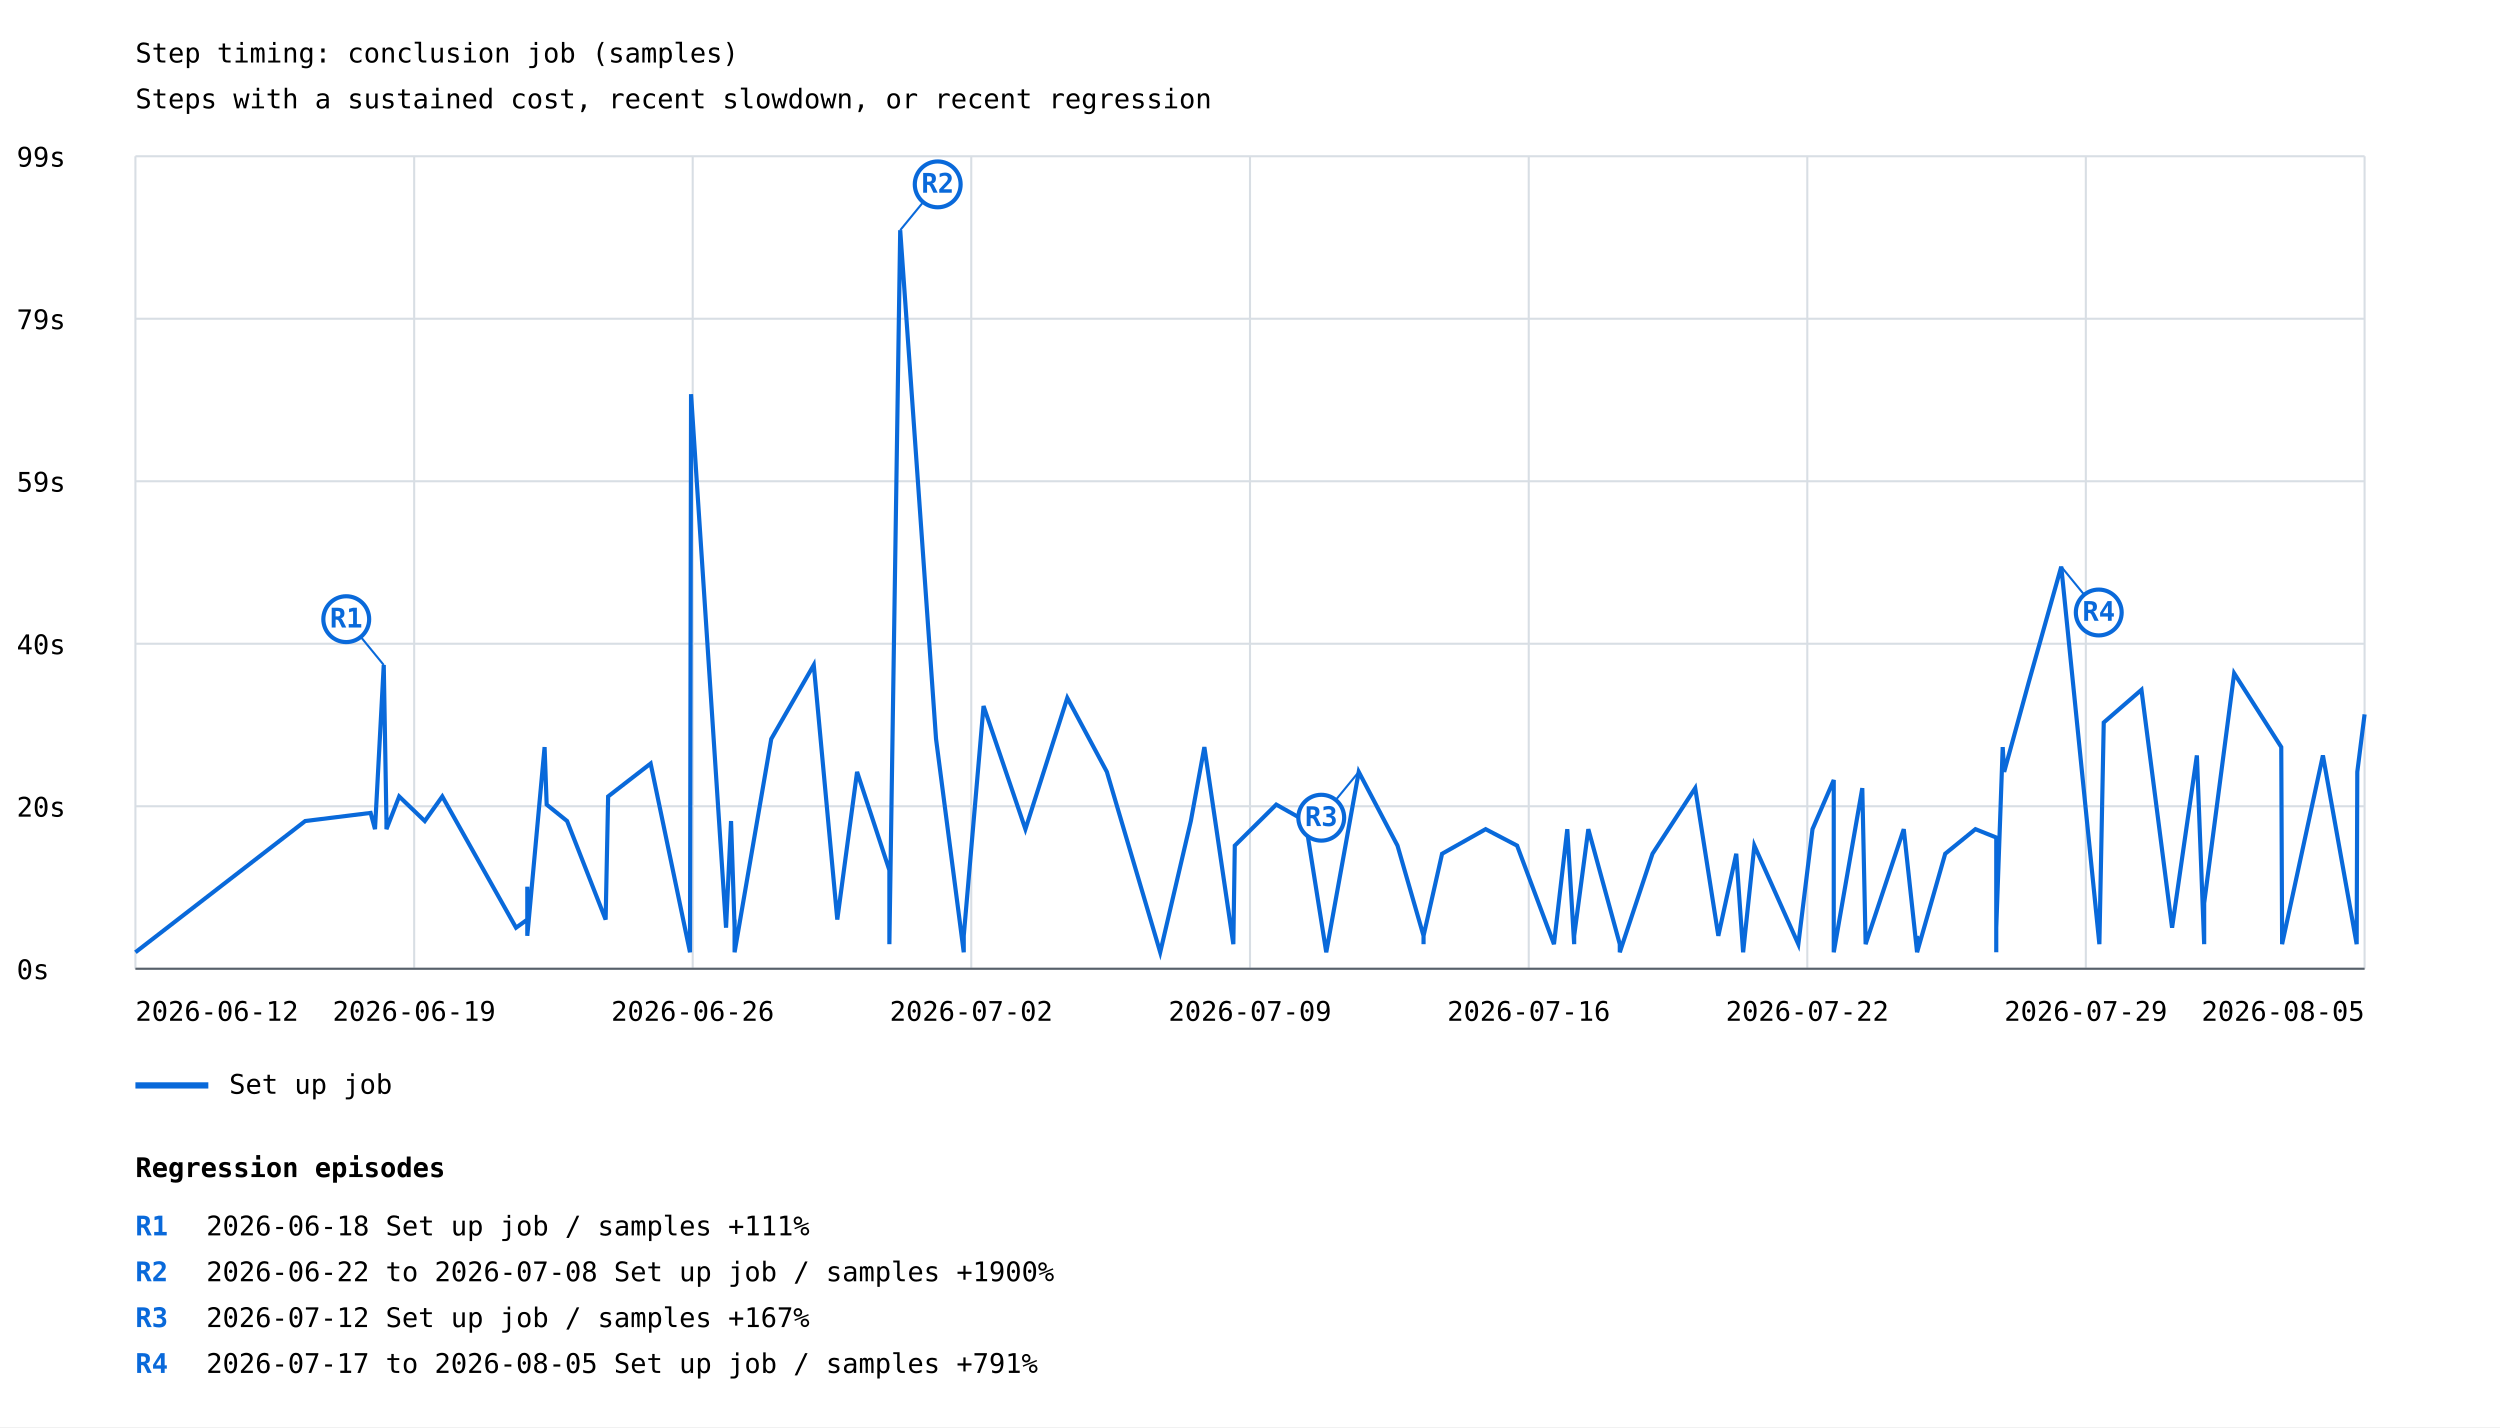
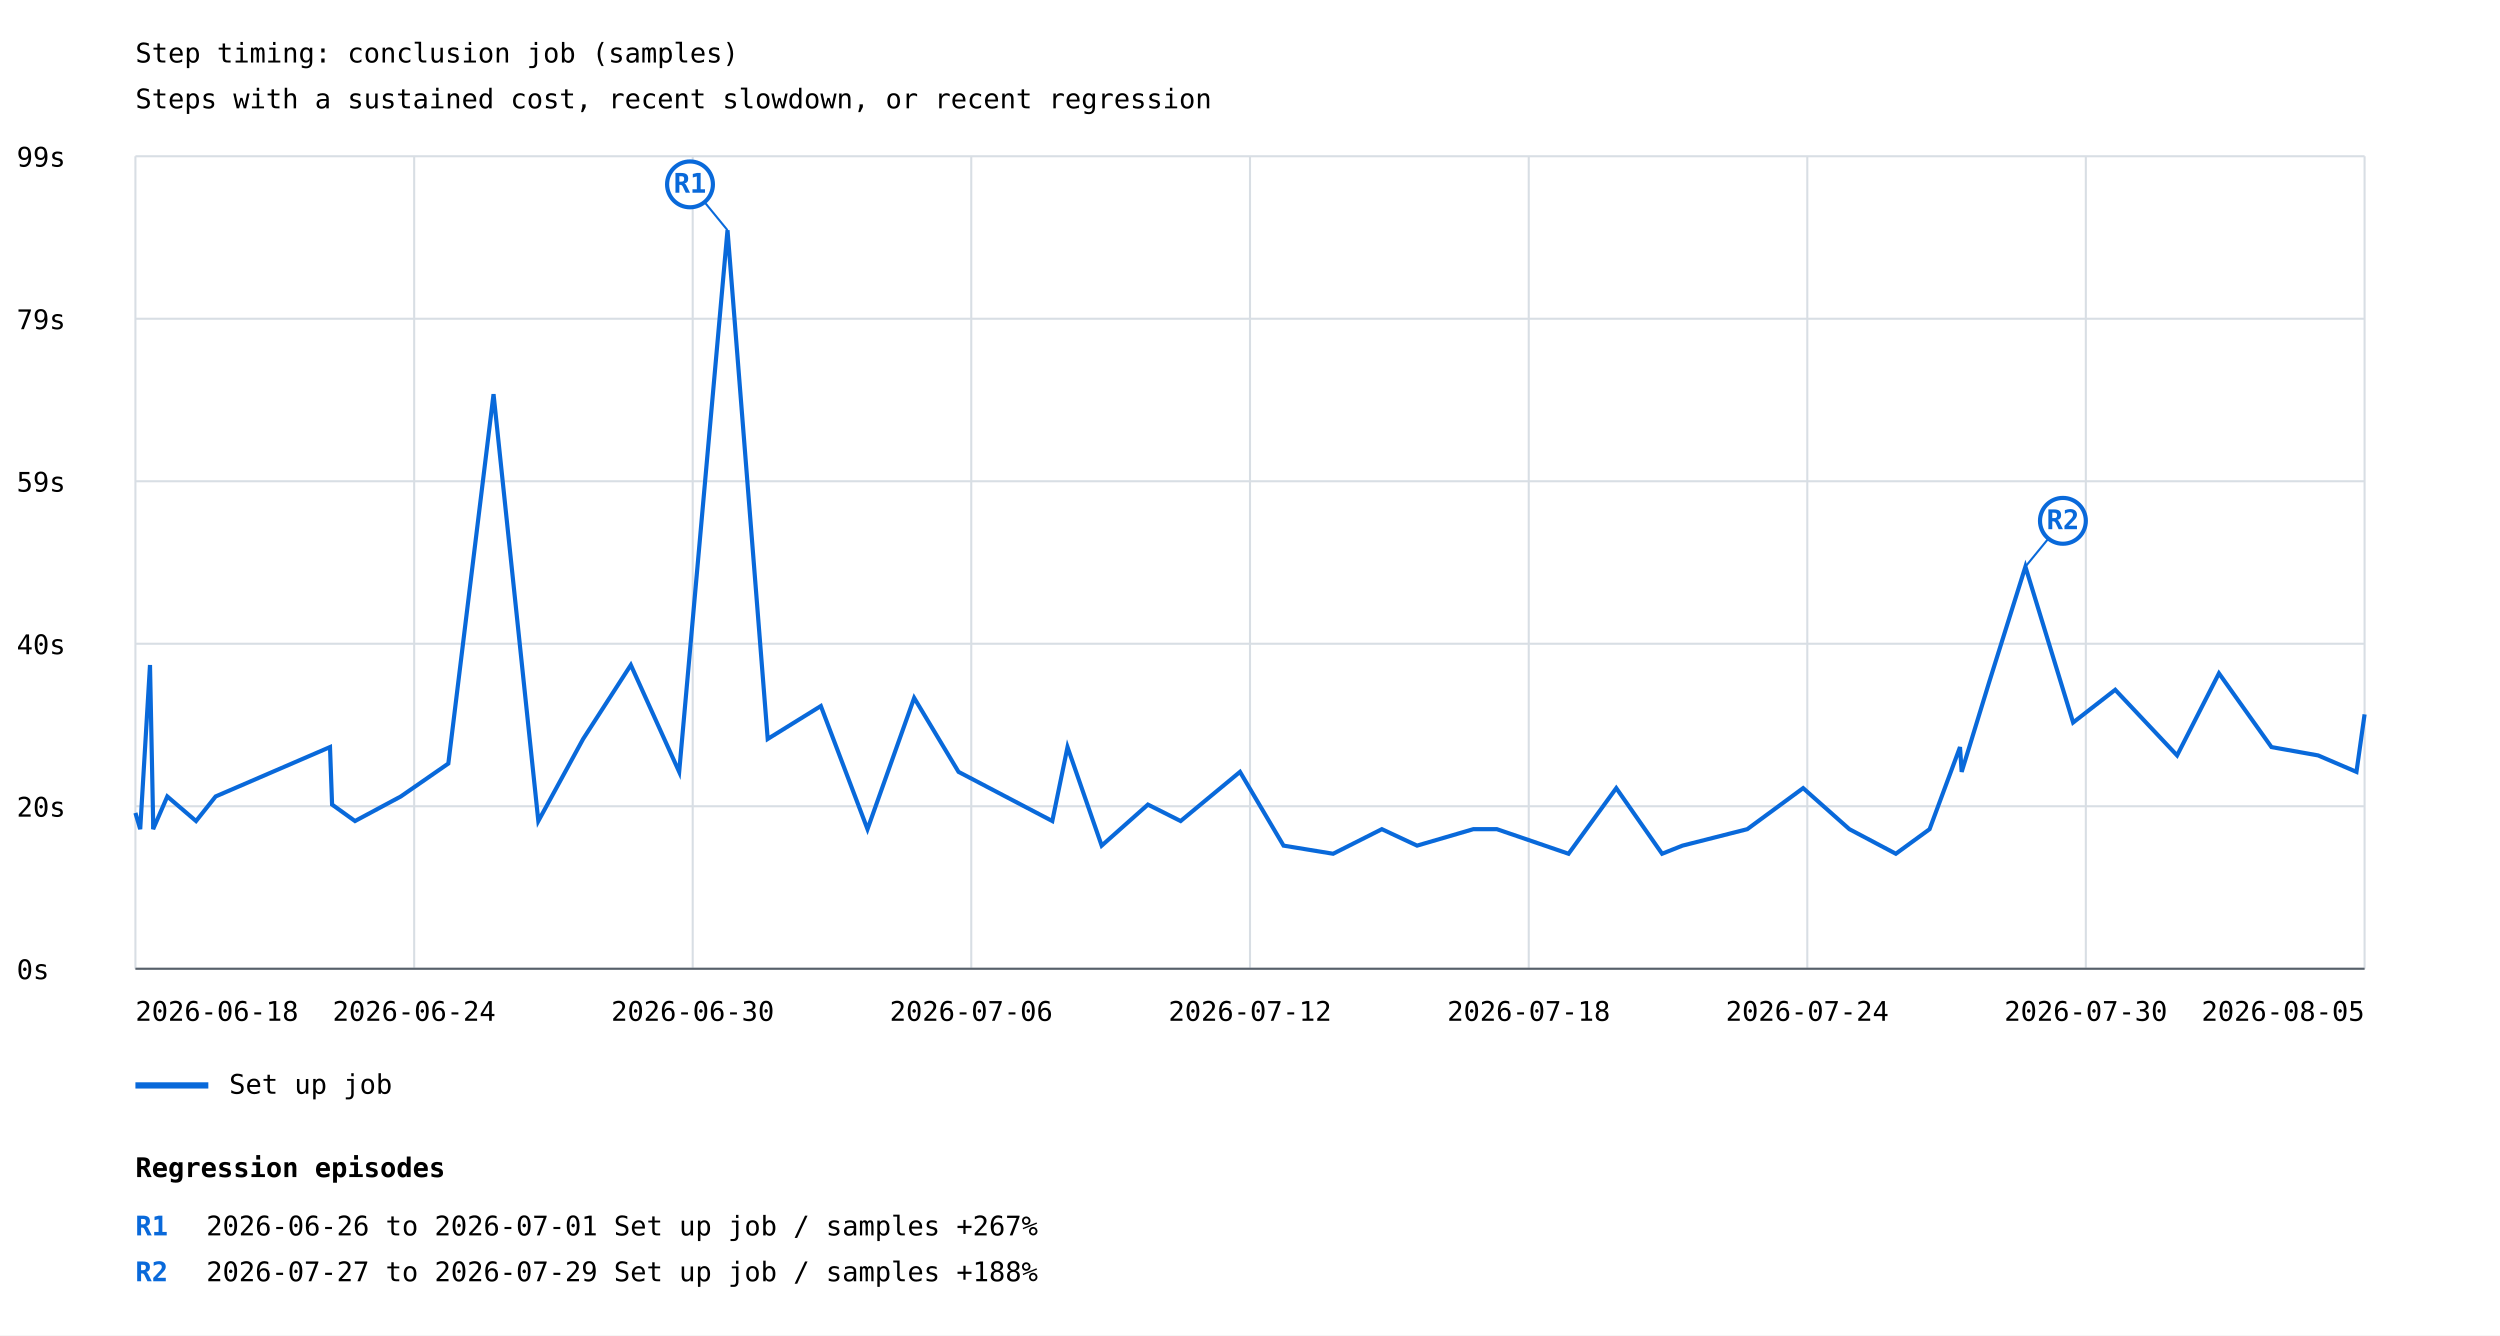
- <svg xmlns="http://www.w3.org/2000/svg" width="1200" height="685" viewBox="0 0 1200 685">
+ <svg xmlns="http://www.w3.org/2000/svg" width="1200" height="641" viewBox="0 0 1200 641">
  <rect width="100%" height="100%" fill="white" />
  <style>text{font-family:ui-monospace,monospace;font-size:13px}.axis{stroke:#57606a;stroke-width:1}.grid{stroke:#d8dee4;stroke-width:1}</style>
  <text x="65" y="30" font-size="20">Step timing: conclusion job (samples)</text>
  <text x="65" y="52">Steps with a sustained cost, recent slowdown, or recent regression</text>
  <line class="grid" x1="65" y1="465.0" x2="1135" y2="465.0" />
  <text x="8" y="470.0">0s</text>
  <line class="grid" x1="65" y1="387.0" x2="1135" y2="387.0" />
  <text x="8" y="392.0">20s</text>
  <line class="grid" x1="65" y1="309.0" x2="1135" y2="309.0" />
  <text x="8" y="314.0">40s</text>
  <line class="grid" x1="65" y1="231.0" x2="1135" y2="231.0" />
  <text x="8" y="236.0">59s</text>
  <line class="grid" x1="65" y1="153.0" x2="1135" y2="153.0" />
  <text x="8" y="158.0">79s</text>
  <line class="grid" x1="65" y1="75.0" x2="1135" y2="75.0" />
  <text x="8" y="80.0">99s</text>
  <line class="grid" x1="65.0" y1="75" x2="65.0" y2="465" />
  <line class="grid" x1="198.8" y1="75" x2="198.8" y2="465" />
  <line class="grid" x1="332.5" y1="75" x2="332.5" y2="465" />
  <line class="grid" x1="466.2" y1="75" x2="466.2" y2="465" />
  <line class="grid" x1="600.0" y1="75" x2="600.0" y2="465" />
  <line class="grid" x1="733.8" y1="75" x2="733.8" y2="465" />
  <line class="grid" x1="867.5" y1="75" x2="867.5" y2="465" />
  <line class="grid" x1="1001.2" y1="75" x2="1001.2" y2="465" />
  <line class="grid" x1="1135.0" y1="75" x2="1135.0" y2="465" />
-   <polyline points="65.0,457.1 146.5,394.1 177.9,390.2 180.0,398.0 184.2,319.2 185.5,394.1 185.5,398.0 191.6,382.3 203.9,394.1 212.3,382.3 247.7,445.3 253.1,441.4 253.1,445.3 253.1,437.4 253.1,441.4 253.1,441.4 253.1,425.6 253.1,449.2 261.4,358.6 262.4,386.2 272.2,394.1 290.7,441.4 291.9,382.3 312.3,366.5 331.2,457.1 331.7,189.2 348.5,445.3 350.9,394.1 352.6,445.3 352.6,449.2 352.6,445.3 352.6,441.4 352.6,457.1 352.6,453.2 352.6,457.1 352.6,453.2 352.6,457.1 352.6,453.2 352.6,457.1 352.6,453.2 352.6,453.2 352.6,457.1 352.6,453.2 352.6,453.2 352.6,457.1 352.6,453.2 352.6,457.1 352.6,453.2 352.6,457.1 370.2,354.7 390.6,319.2 401.9,441.4 411.4,370.5 426.9,417.7 426.9,453.2 432.1,110.5 449.3,354.7 462.6,457.1 462.6,457.1 462.6,453.2 462.6,449.2 472.1,338.9 492.2,398.0 512.3,335.0 531.3,370.5 556.9,457.1 571.6,394.1 578.1,358.6 592.0,453.2 592.0,453.2 592.0,453.2 592.7,405.9 612.6,386.2 626.6,394.1 636.6,457.1 636.6,457.1 652.2,370.5 670.8,405.9 683.3,449.2 683.3,453.2 683.3,449.2 692.2,409.8 713.1,398.0 728.2,405.9 745.9,453.2 752.3,398.0 755.6,453.2 755.6,449.2 762.4,398.0 777.5,453.2 777.5,457.1 793.2,409.8 813.7,378.3 824.8,449.2 824.8,449.2 824.8,449.2 833.4,409.8 836.7,457.1 842.1,405.9 863.2,453.2 863.2,453.2 870.0,398.0 880.2,374.4 880.2,453.2 880.2,457.1 880.2,453.2 880.2,457.1 893.9,378.3 895.5,453.2 913.8,398.0 920.2,457.1 920.2,449.2 920.2,457.1 920.2,457.1 933.7,409.8 948.2,398.0 958.2,402.0 958.2,445.3 958.2,405.9 958.2,449.2 958.2,445.3 958.2,457.1 958.2,441.4 958.2,445.3 961.3,358.6 962.0,370.5 973.9,327.1 989.4,272.0 1007.7,453.2 1007.7,453.2 1009.8,346.8 1027.9,331.1 1042.6,445.3 1054.5,362.6 1058.0,453.2 1058.0,445.3 1058.0,433.5 1072.4,323.2 1095.0,358.6 1095.4,449.2 1095.4,453.2 1115.0,362.6 1131.2,453.2 1131.5,370.5 1135.0,342.9" fill="none" stroke="#0969da" stroke-width="2" />
-   <line x1="184.2" y1="319.2" x2="166.2" y2="297.2" stroke="#0969da" stroke-width="1" />
-   <circle cx="166.2" cy="297.2" r="11" fill="white" stroke="#0969da" stroke-width="2" />
-   <text x="166.2" y="301.2" fill="#0969da" font-size="10" font-weight="bold" text-anchor="middle">R1</text>
-   <line x1="432.1" y1="110.5" x2="450.1" y2="88.5" stroke="#0969da" stroke-width="1" />
-   <circle cx="450.1" cy="88.5" r="11" fill="white" stroke="#0969da" stroke-width="2" />
-   <text x="450.1" y="92.5" fill="#0969da" font-size="10" font-weight="bold" text-anchor="middle">R2</text>
-   <line x1="652.2" y1="370.5" x2="634.2" y2="392.5" stroke="#0969da" stroke-width="1" />
-   <circle cx="634.2" cy="392.5" r="11" fill="white" stroke="#0969da" stroke-width="2" />
-   <text x="634.2" y="396.5" fill="#0969da" font-size="10" font-weight="bold" text-anchor="middle">R3</text>
-   <line x1="989.4" y1="272.0" x2="1007.4" y2="294.0" stroke="#0969da" stroke-width="1" />
-   <circle cx="1007.4" cy="294.0" r="11" fill="white" stroke="#0969da" stroke-width="2" />
-   <text x="1007.4" y="298.0" fill="#0969da" font-size="10" font-weight="bold" text-anchor="middle">R4</text>
+   <polyline points="65.0,390.2 67.3,398.0 72.0,319.2 73.5,394.1 73.5,398.0 80.3,382.3 94.1,394.1 103.5,382.3 158.4,358.6 159.4,386.2 170.4,394.1 192.4,382.3 215.2,366.5 236.9,189.2 258.4,394.1 279.9,354.7 302.8,319.2 326.0,370.5 349.2,110.5 368.5,354.7 394.0,338.9 416.4,398.0 438.8,335.0 460.1,370.5 505.1,394.1 512.4,358.6 528.8,405.9 551.0,386.2 566.7,394.1 595.2,370.5 616.1,405.9 639.9,409.8 663.3,398.0 680.2,405.9 707.2,398.0 718.5,398.0 752.9,409.8 775.8,378.3 797.8,409.8 807.6,405.9 838.7,398.0 865.5,378.3 887.7,398.0 910.0,409.8 926.2,398.0 940.8,358.6 941.6,370.5 954.9,327.1 972.2,272.0 995.1,346.8 1015.3,331.1 1045.0,362.6 1065.1,323.2 1090.3,358.6 1112.7,362.6 1131.1,370.5 1135.0,342.9" fill="none" stroke="#0969da" stroke-width="2" />
+   <line x1="349.2" y1="110.5" x2="331.2" y2="88.5" stroke="#0969da" stroke-width="1" />
+   <circle cx="331.2" cy="88.5" r="11" fill="white" stroke="#0969da" stroke-width="2" />
+   <text x="331.2" y="92.5" fill="#0969da" font-size="10" font-weight="bold" text-anchor="middle">R1</text>
+   <line x1="972.2" y1="272.0" x2="990.2" y2="250.0" stroke="#0969da" stroke-width="1" />
+   <circle cx="990.2" cy="250.0" r="11" fill="white" stroke="#0969da" stroke-width="2" />
+   <text x="990.2" y="254.0" fill="#0969da" font-size="10" font-weight="bold" text-anchor="middle">R2</text>
  <line x1="65" y1="521" x2="100" y2="521" stroke="#0969da" stroke-width="3" />
  <text x="110" y="525">Set up job</text>
-   <text x="65.0" y="490" text-anchor="start">2026-06-12</text>
-   <text x="198.8" y="490" text-anchor="middle">2026-06-19</text>
-   <text x="332.5" y="490" text-anchor="middle">2026-06-26</text>
-   <text x="466.2" y="490" text-anchor="middle">2026-07-02</text>
-   <text x="600.0" y="490" text-anchor="middle">2026-07-09</text>
-   <text x="733.8" y="490" text-anchor="middle">2026-07-16</text>
-   <text x="867.5" y="490" text-anchor="middle">2026-07-22</text>
-   <text x="1001.2" y="490" text-anchor="middle">2026-07-29</text>
+   <text x="65.0" y="490" text-anchor="start">2026-06-18</text>
+   <text x="198.8" y="490" text-anchor="middle">2026-06-24</text>
+   <text x="332.5" y="490" text-anchor="middle">2026-06-30</text>
+   <text x="466.2" y="490" text-anchor="middle">2026-07-06</text>
+   <text x="600.0" y="490" text-anchor="middle">2026-07-12</text>
+   <text x="733.8" y="490" text-anchor="middle">2026-07-18</text>
+   <text x="867.5" y="490" text-anchor="middle">2026-07-24</text>
+   <text x="1001.2" y="490" text-anchor="middle">2026-07-30</text>
  <text x="1135.0" y="490" text-anchor="end">2026-08-05</text>
  <line class="axis" x1="65" y1="465" x2="1135" y2="465" />
  <text x="65" y="565" font-size="16" font-weight="bold">Regression episodes</text>
  <text x="65" y="593" fill="#0969da" font-weight="bold">R1</text>
-   <text x="99" y="593">2026-06-18  Set up job / samples  +111%</text>
+   <text x="99" y="593">2026-06-26 to 2026-07-01  Set up job / samples  +267%</text>
  <text x="65" y="615" fill="#0969da" font-weight="bold">R2</text>
-   <text x="99" y="615">2026-06-22 to 2026-07-08  Set up job / samples  +1900%</text>
-   <text x="65" y="637" fill="#0969da" font-weight="bold">R3</text>
-   <text x="99" y="637">2026-07-12  Set up job / samples  +167%</text>
-   <text x="65" y="659" fill="#0969da" font-weight="bold">R4</text>
-   <text x="99" y="659">2026-07-17 to 2026-08-05  Set up job / samples  +791%</text>
+   <text x="99" y="615">2026-07-27 to 2026-07-29  Set up job / samples  +188%</text>
</svg>
